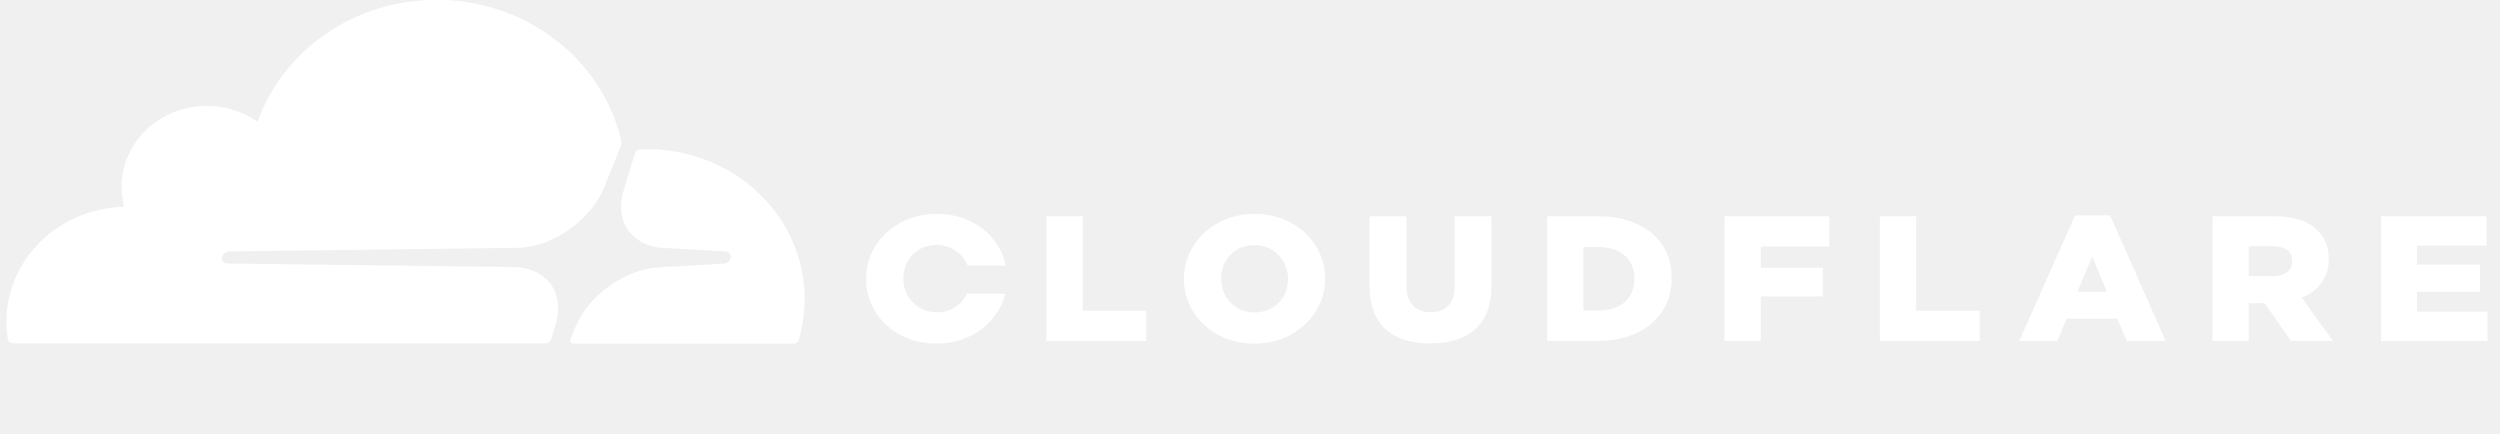
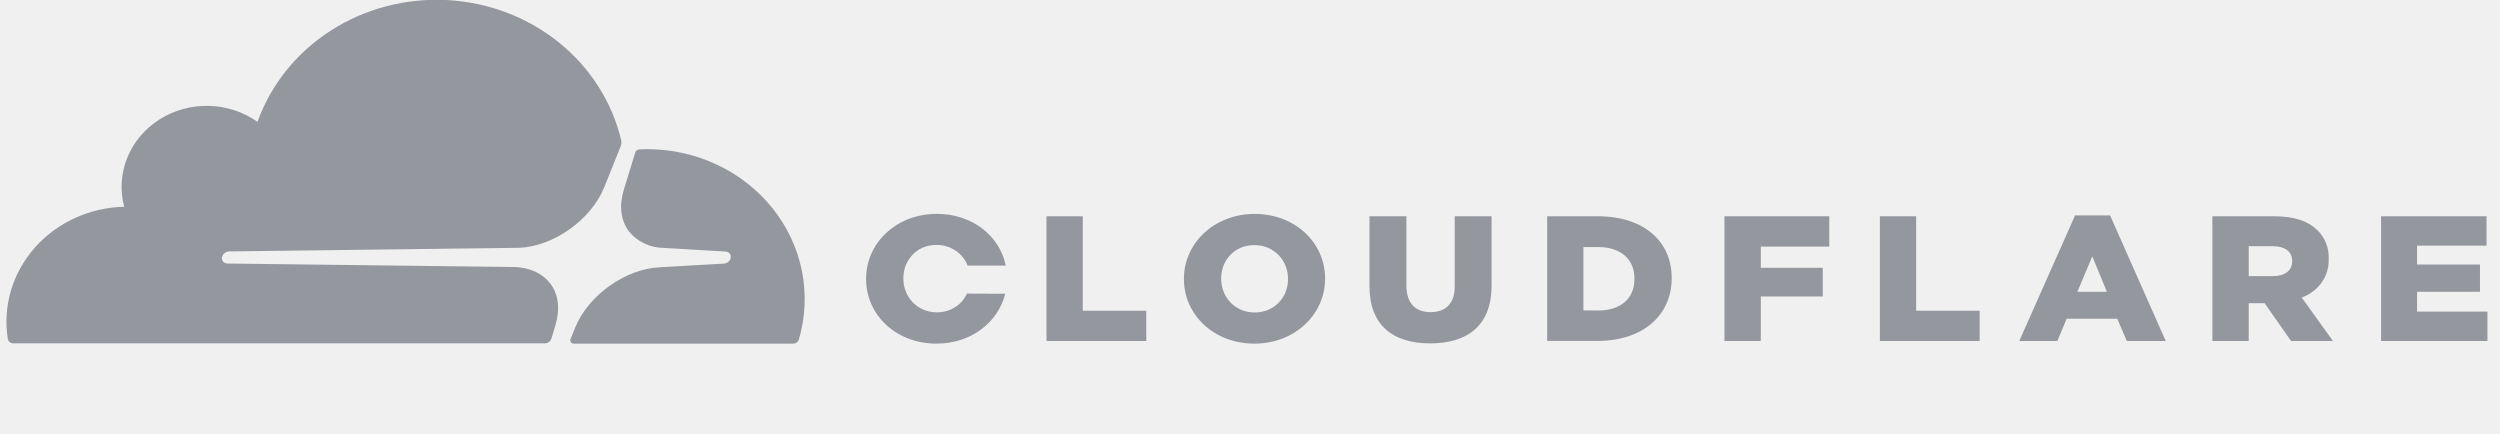
<svg xmlns="http://www.w3.org/2000/svg" width="242" height="42" viewBox="0 0 242 42" fill="none">
  <g clip-path="url(#clip0_19849_12443)">
-     <path fill-rule="evenodd" clip-rule="evenodd" d="M53.767 31.478L53.373 32.78C53.331 32.913 53.244 33.029 53.126 33.112C53.009 33.194 52.866 33.238 52.72 33.236H1.287C1.156 33.236 1.03 33.19 0.932 33.108C0.834 33.027 0.77 32.914 0.752 32.791C0.506 31.231 0.612 29.639 1.062 28.121C1.511 26.603 2.295 25.193 3.36 23.985C4.425 22.776 5.748 21.797 7.241 21.112C8.734 20.427 10.363 20.052 12.02 20.011C11.603 18.442 11.706 16.788 12.316 15.276C12.926 13.765 14.012 12.47 15.426 11.57C16.84 10.669 18.512 10.208 20.213 10.248C21.914 10.288 23.56 10.828 24.926 11.794C26.212 8.197 28.698 5.098 32.006 2.97C35.313 0.842 39.261 -0.199 43.248 0.005C47.235 0.209 51.043 1.648 54.091 4.101C57.14 6.555 59.262 9.89 60.135 13.597C60.148 13.66 60.155 13.723 60.157 13.787C60.159 13.906 60.136 14.026 60.091 14.137L58.491 18.124C57.226 21.267 53.598 23.843 50.279 23.987L22.16 24.338C22.016 24.347 21.878 24.397 21.763 24.481C21.649 24.564 21.562 24.678 21.515 24.808C21.483 24.886 21.472 24.969 21.482 25.052C21.492 25.134 21.522 25.214 21.571 25.282C21.62 25.352 21.686 25.408 21.763 25.448C21.84 25.487 21.925 25.509 22.013 25.51L49.862 25.847C51.334 25.913 52.536 26.482 53.273 27.45C54.062 28.503 54.236 29.931 53.767 31.478ZM61.889 14.461C62.16 14.447 62.418 14.44 62.664 14.44H62.671C65.022 14.442 67.34 14.962 69.445 15.959C71.549 16.956 73.383 18.402 74.802 20.186C76.222 21.969 77.189 24.04 77.628 26.238C78.066 28.435 77.965 30.7 77.332 32.854C77.3 32.974 77.226 33.079 77.123 33.154C77.02 33.229 76.893 33.268 76.764 33.265H55.514C55.462 33.262 55.411 33.247 55.366 33.222C55.321 33.197 55.283 33.163 55.254 33.121C55.226 33.079 55.208 33.032 55.203 32.982C55.197 32.933 55.204 32.883 55.223 32.837L55.669 31.728C56.934 28.587 60.544 26.015 63.895 25.868L70.064 25.517C70.208 25.508 70.346 25.458 70.461 25.374C70.576 25.291 70.662 25.177 70.709 25.047C70.74 24.968 70.751 24.883 70.74 24.799C70.729 24.716 70.697 24.636 70.647 24.566C70.599 24.501 70.537 24.448 70.464 24.41C70.391 24.372 70.309 24.351 70.226 24.349L64.286 23.998C63.627 23.997 62.977 23.852 62.386 23.574C61.795 23.296 61.28 22.892 60.879 22.394C60.086 21.341 59.913 19.913 60.385 18.366L61.491 14.766C61.51 14.701 61.545 14.641 61.594 14.592C61.643 14.543 61.704 14.506 61.771 14.485C61.809 14.47 61.849 14.462 61.889 14.461ZM101.299 20.935H104.813V30.079H110.959V33.009H101.299V20.935ZM114.603 26.987V27.019C114.603 30.475 117.516 33.264 121.417 33.264C125.318 33.264 128.268 30.454 128.268 26.987V26.952C128.268 23.485 125.355 20.706 121.454 20.706C117.553 20.706 114.603 23.52 114.603 26.987ZM124.681 26.987V27.019C124.681 28.762 123.375 30.247 121.454 30.247C119.533 30.247 118.209 28.741 118.209 26.987V26.952C118.209 25.208 119.478 23.727 121.417 23.727C123.357 23.727 124.681 25.233 124.681 26.987ZM132.568 27.721V20.935H136.141V27.644C136.141 29.398 137.063 30.216 138.479 30.216C139.895 30.216 140.817 29.423 140.817 27.731V20.935H144.386V27.626C144.386 31.524 142.048 33.24 138.442 33.24C134.836 33.24 132.568 31.486 132.568 27.721ZM154.66 20.935H149.767V33.005H154.59C159.155 33.005 161.821 30.419 161.821 26.935V26.9C161.821 23.419 159.192 20.935 154.66 20.935ZM158.215 27.002C158.215 28.952 156.817 30.058 154.716 30.058L153.274 30.044V23.914H154.716C156.817 23.914 158.215 25.037 158.215 26.97V27.002ZM166.928 20.935H177.075V23.868H170.445V25.921H176.444V28.696H170.445V33.009H166.928V20.935ZM185.484 20.935H181.971V33.009H191.631V30.079H185.484V20.935ZM200.868 20.85H204.257L209.644 33.008H205.876L204.95 30.854H200.053L199.15 33.008H195.463L200.868 20.85ZM203.947 28.246L202.535 24.815L201.089 28.246H203.947ZM220.157 20.935H214.158V33.009H217.676V29.352H219.217L221.776 33.009H225.832L222.805 28.798C223.594 28.519 224.27 28.01 224.739 27.345C225.207 26.679 225.444 25.89 225.415 25.089V25.054C225.442 24.538 225.356 24.021 225.163 23.538C224.969 23.055 224.672 22.615 224.291 22.247C223.439 21.419 222.1 20.935 220.157 20.935ZM221.883 25.3C221.883 26.177 221.193 26.731 219.995 26.731H217.676V23.833H219.977C221.145 23.833 221.883 24.314 221.883 25.265V25.3ZM230.49 20.935H240.696V23.78H233.971V25.608H240.062V28.247H233.971V30.163H240.785V33.009H230.49V20.935ZM92.431 29.749C92.949 29.426 93.354 28.964 93.594 28.422L97.307 28.436C96.618 31.201 94 33.264 90.652 33.264C86.736 33.264 83.838 30.485 83.838 27.018V26.983C83.838 23.509 86.773 20.702 90.689 20.702C94.129 20.702 96.78 22.839 97.355 25.713H93.668C93.445 25.123 93.035 24.614 92.494 24.255C91.954 23.896 91.311 23.706 90.652 23.709C88.731 23.709 87.444 25.183 87.444 26.938V26.973C87.444 28.713 88.764 30.232 90.689 30.232C91.307 30.239 91.914 30.071 92.431 29.749Z" fill="white" />
+     <path fill-rule="evenodd" clip-rule="evenodd" d="M53.767 31.478L53.373 32.78C53.331 32.913 53.244 33.029 53.126 33.112C53.009 33.194 52.866 33.238 52.72 33.236H1.287C1.156 33.236 1.03 33.19 0.932 33.108C0.834 33.027 0.77 32.914 0.752 32.791C0.506 31.231 0.612 29.639 1.062 28.121C1.511 26.603 2.295 25.193 3.36 23.985C4.425 22.776 5.748 21.797 7.241 21.112C8.734 20.427 10.363 20.052 12.02 20.011C11.603 18.442 11.706 16.788 12.316 15.276C12.926 13.765 14.012 12.47 15.426 11.57C16.84 10.669 18.512 10.208 20.213 10.248C21.914 10.288 23.56 10.828 24.926 11.794C26.212 8.197 28.698 5.098 32.006 2.97C35.313 0.842 39.261 -0.199 43.248 0.005C47.235 0.209 51.043 1.648 54.091 4.101C57.14 6.555 59.262 9.89 60.135 13.597C60.148 13.66 60.155 13.723 60.157 13.787C60.159 13.906 60.136 14.026 60.091 14.137L58.491 18.124C57.226 21.267 53.598 23.843 50.279 23.987L22.16 24.338C22.016 24.347 21.878 24.397 21.763 24.481C21.649 24.564 21.562 24.678 21.515 24.808C21.483 24.886 21.472 24.969 21.482 25.052C21.492 25.134 21.522 25.214 21.571 25.282C21.62 25.352 21.686 25.408 21.763 25.448C21.84 25.487 21.925 25.509 22.013 25.51L49.862 25.847C51.334 25.913 52.536 26.482 53.273 27.45C54.062 28.503 54.236 29.931 53.767 31.478ZM61.889 14.461C62.16 14.447 62.418 14.44 62.664 14.44H62.671C65.022 14.442 67.34 14.962 69.445 15.959C71.549 16.956 73.383 18.402 74.802 20.186C76.222 21.969 77.189 24.04 77.628 26.238C78.066 28.435 77.965 30.7 77.332 32.854C77.3 32.974 77.226 33.079 77.123 33.154C77.02 33.229 76.893 33.268 76.764 33.265H55.514C55.462 33.262 55.411 33.247 55.366 33.222C55.321 33.197 55.283 33.163 55.254 33.121C55.226 33.079 55.208 33.032 55.203 32.982C55.197 32.933 55.204 32.883 55.223 32.837L55.669 31.728C56.934 28.587 60.544 26.015 63.895 25.868L70.064 25.517C70.208 25.508 70.346 25.458 70.461 25.374C70.576 25.291 70.662 25.177 70.709 25.047C70.74 24.968 70.751 24.883 70.74 24.799C70.729 24.716 70.697 24.636 70.647 24.566C70.599 24.501 70.537 24.448 70.464 24.41C70.391 24.372 70.309 24.351 70.226 24.349L64.286 23.998C63.627 23.997 62.977 23.852 62.386 23.574C61.795 23.296 61.28 22.892 60.879 22.394C60.086 21.341 59.913 19.913 60.385 18.366L61.491 14.766C61.51 14.701 61.545 14.641 61.594 14.592C61.643 14.543 61.704 14.506 61.771 14.485C61.809 14.47 61.849 14.462 61.889 14.461ZM101.299 20.935H104.813V30.079H110.959V33.009H101.299V20.935ZM114.603 26.987V27.019C114.603 30.475 117.516 33.264 121.417 33.264C125.318 33.264 128.268 30.454 128.268 26.987V26.952C128.268 23.485 125.355 20.706 121.454 20.706C117.553 20.706 114.603 23.52 114.603 26.987ZM124.681 26.987V27.019C124.681 28.762 123.375 30.247 121.454 30.247C119.533 30.247 118.209 28.741 118.209 26.987V26.952C118.209 25.208 119.478 23.727 121.417 23.727C123.357 23.727 124.681 25.233 124.681 26.987ZM132.568 27.721V20.935H136.141V27.644C136.141 29.398 137.063 30.216 138.479 30.216C139.895 30.216 140.817 29.423 140.817 27.731V20.935H144.386V27.626C144.386 31.524 142.048 33.24 138.442 33.24C134.836 33.24 132.568 31.486 132.568 27.721ZM154.66 20.935H149.767V33.005H154.59C159.155 33.005 161.821 30.419 161.821 26.935V26.9C161.821 23.419 159.192 20.935 154.66 20.935ZM158.215 27.002C158.215 28.952 156.817 30.058 154.716 30.058L153.274 30.044V23.914H154.716C156.817 23.914 158.215 25.037 158.215 26.97V27.002ZM166.928 20.935H177.075V23.868H170.445V25.921H176.444V28.696H170.445V33.009H166.928V20.935ZM185.484 20.935H181.971V33.009H191.631V30.079H185.484V20.935ZM200.868 20.85H204.257L209.644 33.008H205.876L204.95 30.854H200.053L199.15 33.008H195.463L200.868 20.85ZM203.947 28.246L202.535 24.815L201.089 28.246H203.947ZM220.157 20.935H214.158V33.009H217.676V29.352H219.217L221.776 33.009H225.832L222.805 28.798C223.594 28.519 224.27 28.01 224.739 27.345C225.207 26.679 225.444 25.89 225.415 25.089V25.054C225.442 24.538 225.356 24.021 225.163 23.538C224.969 23.055 224.672 22.615 224.291 22.247C223.439 21.419 222.1 20.935 220.157 20.935ZM221.883 25.3C221.883 26.177 221.193 26.731 219.995 26.731H217.676V23.833H219.977C221.145 23.833 221.883 24.314 221.883 25.265V25.3ZM230.49 20.935H240.696V23.78H233.971V25.608H240.062V28.247H233.971V30.163H240.785V33.009H230.49V20.935ZM92.431 29.749C92.949 29.426 93.354 28.964 93.594 28.422L97.307 28.436C96.618 31.201 94 33.264 90.652 33.264C86.736 33.264 83.838 30.485 83.838 27.018V26.983C83.838 23.509 86.773 20.702 90.689 20.702C94.129 20.702 96.78 22.839 97.355 25.713H93.668C93.445 25.123 93.035 24.614 92.494 24.255C91.954 23.896 91.311 23.706 90.652 23.709C88.731 23.709 87.444 25.183 87.444 26.938V26.973C87.444 28.713 88.764 30.232 90.689 30.232C91.307 30.239 91.914 30.071 92.431 29.749Z" fill="#94979E" />
  </g>
  <defs>
    <clipPath id="clip0_19849_12443">
-       <rect width="241" height="42" fill="white" transform="translate(0.622986)" />
+       <rect width="241" height="42" fill="#94979E" transform="translate(0.622986)" />
    </clipPath>
  </defs>
</svg>
